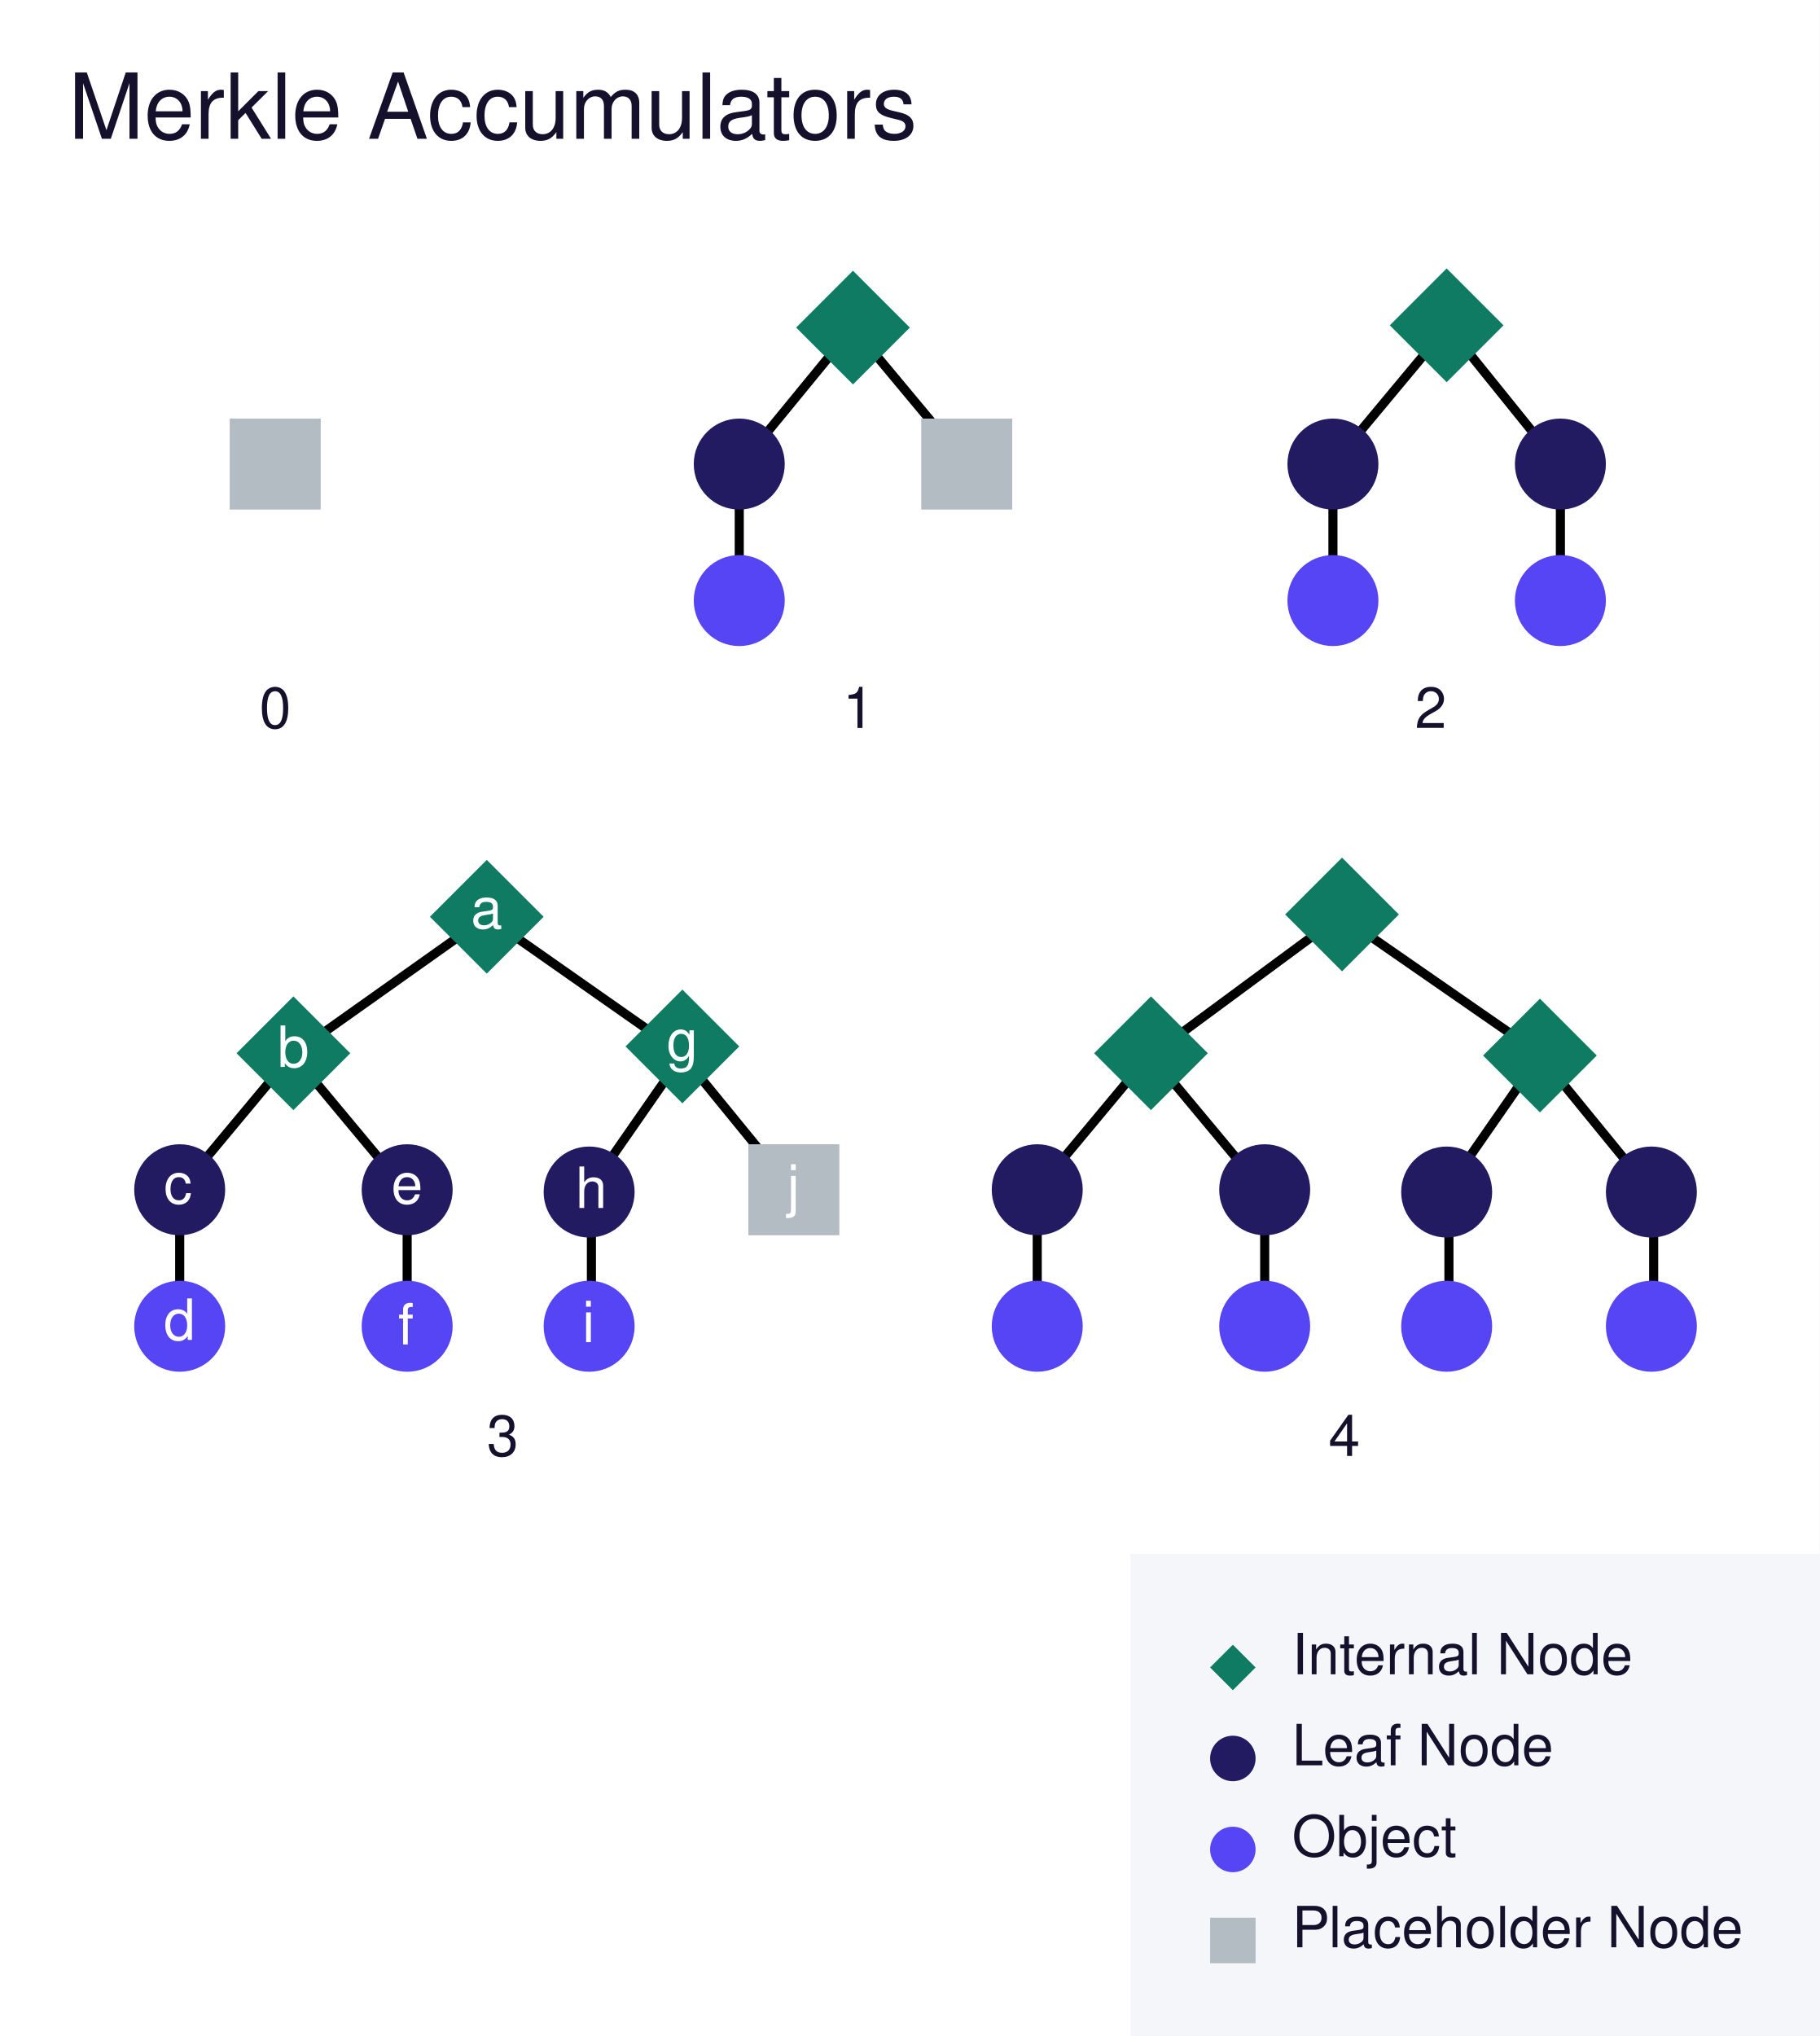
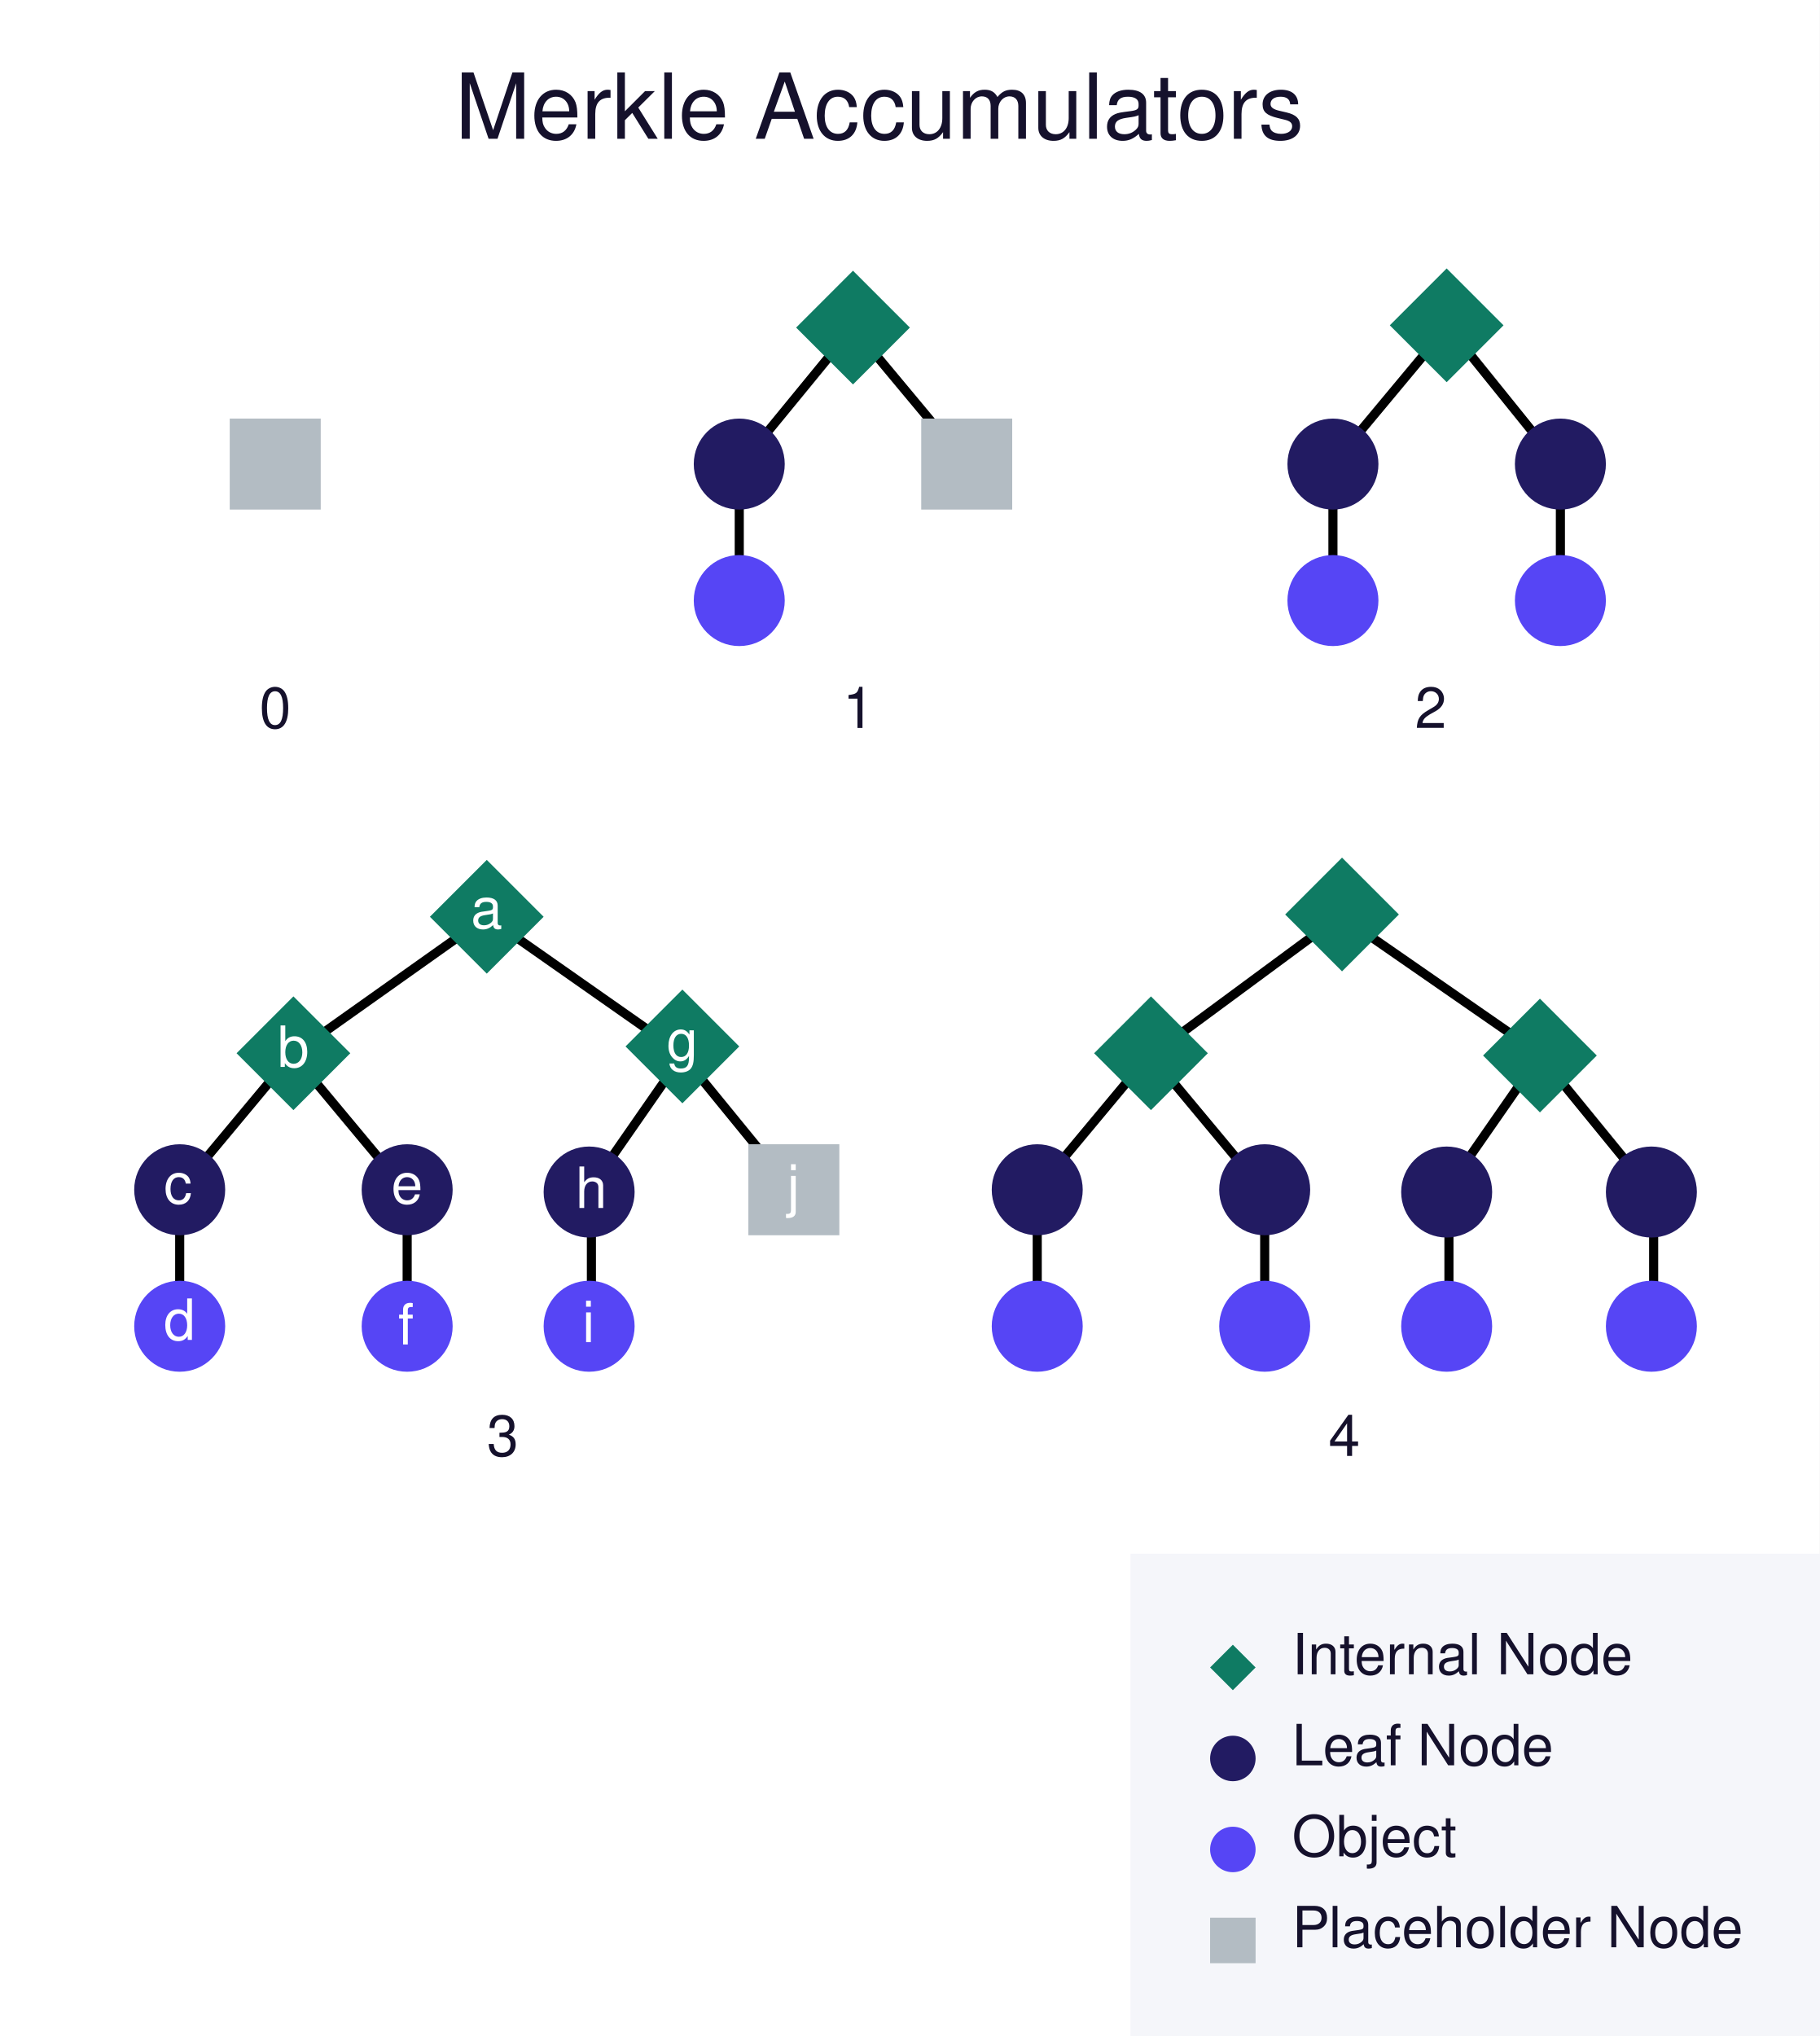
<svg xmlns="http://www.w3.org/2000/svg" width="800px" height="895px" viewBox="0 0 800 895" version="1.1">
  <g id="merkle-accumulators" stroke="none" stroke-width="1" fill="none" fill-rule="evenodd">
    <rect fill="#FFFFFF" x="0" y="0" width="800" height="895" />
    <rect id="Rectangle" fill="#F5F6FA" x="497" y="683" width="412" height="225" />
    <text id="Merkle-Accumulators" font-family="Helvetica" font-size="40" font-weight="normal" fill="#15112C">
-       <tspan x="30" y="61">Merkle Accumulators</tspan>
+       <tspan x="200" y="61">Merkle Accumulators</tspan>
    </text>
    <g id="Group" transform="translate(305, 119)">
      <path d="M70,25 L20,86" id="Line-4" stroke="#000000" stroke-width="4" stroke-linecap="square" />
      <path d="M20,86 L20,145" id="Line" stroke="#000000" stroke-width="4" stroke-linecap="square" />
      <path d="M70,25 L120,85" id="Line-2" stroke="#000000" stroke-width="4" stroke-linecap="square" />
      <circle id="Oval" fill="#221B62" cx="20" cy="85" r="20" />
      <circle id="Oval" fill="#5645F5" cx="20" cy="145" r="20" />
      <rect id="Rectangle" fill="#B3BCC3" x="100" y="65" width="40" height="40" />
      <polygon id="Rectangle" fill="#0F7B63" points="70 0 95 25 70 50 45 25" />
    </g>
    <g id="Group-2" transform="translate(59, 378)">
      <path d="M241,86 L200,145" id="Line-4" stroke="#000000" stroke-width="4" stroke-linecap="square" />
      <path d="M201,146 L201,205" id="Line" stroke="#000000" stroke-width="4" stroke-linecap="square" />
      <path d="M241,86 L290,146" id="Line-2" stroke="#000000" stroke-width="4" stroke-linecap="square" />
      <path d="M155,25 L242,86" id="Line-2" stroke="#000000" stroke-width="4" stroke-linecap="square" />
      <circle id="Oval" fill="#221B62" cx="200" cy="146" r="20" />
      <circle id="Oval" fill="#5645F5" cx="200" cy="205" r="20" />
      <rect id="Rectangle" fill="#B3BCC3" x="270" y="125" width="40" height="40" />
      <path d="M20,146 L20,205" id="Line" stroke="#000000" stroke-width="4" stroke-linecap="square" />
      <path d="M120,146 L120,205" id="Line" stroke="#000000" stroke-width="4" stroke-linecap="square" />
      <path d="M70,85 L20,145" id="Line-4" stroke="#000000" stroke-width="4" stroke-linecap="square" />
      <path d="M155,25 L69,86" id="Line-4" stroke="#000000" stroke-width="4" stroke-linecap="square" />
      <path d="M70,86 L120,146" id="Line-2" stroke="#000000" stroke-width="4" stroke-linecap="square" />
      <circle id="Oval" fill="#221B62" cx="120" cy="145" r="20" />
      <circle id="Oval" fill="#5645F5" cx="120" cy="205" r="20" />
      <circle id="Oval" fill="#221B62" cx="20" cy="145" r="20" />
      <circle id="Oval" fill="#5645F5" cx="20" cy="205" r="20" />
      <polygon id="Rectangle" fill="#0F7B63" points="70 60 95 85 70 110 45 85" />
      <polygon id="Rectangle" fill="#0F7B63" points="241 57 266 82 241 107 216 82" />
      <polygon id="Rectangle" fill="#0F7B63" points="155 0 180 25 155 50 130 25" />
    </g>
    <g id="Group-2" transform="translate(436, 377)">
      <path d="M241,87 L200,146" id="Line-4" stroke="#000000" stroke-width="4" stroke-linecap="square" />
      <path d="M201,147 L201,206" id="Line" stroke="#000000" stroke-width="4" stroke-linecap="square" />
      <path d="M241,87 L290,147" id="Line-2" stroke="#000000" stroke-width="4" stroke-linecap="square" />
      <path d="M154,26 L242,87" id="Line-2" stroke="#000000" stroke-width="4" stroke-linecap="square" />
      <circle id="Oval" fill="#221B62" cx="200" cy="147" r="20" />
      <circle id="Oval" fill="#5645F5" cx="200" cy="206" r="20" />
      <path d="M291,147 L291,206" id="Line" stroke="#000000" stroke-width="4" stroke-linecap="square" />
      <circle id="Oval" fill="#221B62" cx="290" cy="147" r="20" />
      <circle id="Oval" fill="#5645F5" cx="290" cy="206" r="20" />
      <path d="M20,147 L20,206" id="Line" stroke="#000000" stroke-width="4" stroke-linecap="square" />
      <path d="M120,147 L120,206" id="Line" stroke="#000000" stroke-width="4" stroke-linecap="square" />
      <path d="M70,86 L20,146" id="Line-4" stroke="#000000" stroke-width="4" stroke-linecap="square" />
      <path d="M154,25 L70,87" id="Line-4" stroke="#000000" stroke-width="4" stroke-linecap="square" />
      <path d="M70,87 L120,147" id="Line-2" stroke="#000000" stroke-width="4" stroke-linecap="square" />
      <circle id="Oval" fill="#221B62" cx="120" cy="146" r="20" />
      <circle id="Oval" fill="#5645F5" cx="120" cy="206" r="20" />
      <circle id="Oval" fill="#221B62" cx="20" cy="146" r="20" />
      <circle id="Oval" fill="#5645F5" cx="20" cy="206" r="20" />
      <polygon id="Rectangle" fill="#0F7B63" points="70 61 95 86 70 111 45 86" />
      <polygon id="Rectangle" fill="#0F7B63" points="154 0 179 25 154 50 129 25" />
      <polygon id="Rectangle" fill="#0F7B63" points="241 62 266 87 241 112 216 87" />
    </g>
    <g id="Group" transform="translate(566, 118)">
      <path d="M20,87 L20,146" id="Line" stroke="#000000" stroke-width="4" stroke-linecap="square" />
      <path d="M120,87 L120,146" id="Line" stroke="#000000" stroke-width="4" stroke-linecap="square" />
      <path d="M70,26 L20,86" id="Line-4" stroke="#000000" stroke-width="4" stroke-linecap="square" />
      <path d="M70,25 L120,87" id="Line-2" stroke="#000000" stroke-width="4" stroke-linecap="square" />
      <polygon id="Rectangle" fill="#0F7B63" points="70 0 95 25 70 50 45 25" />
      <circle id="Oval" fill="#221B62" cx="120" cy="86" r="20" />
      <circle id="Oval" fill="#5645F5" cx="120" cy="146" r="20" />
      <circle id="Oval" fill="#221B62" cx="20" cy="86" r="20" />
      <circle id="Oval" fill="#5645F5" cx="20" cy="146" r="20" />
    </g>
    <rect id="Rectangle" fill="#B3BCC3" x="101" y="184" width="40" height="40" />
    <text id="0" font-family="Helvetica" font-size="25" font-weight="normal" fill="#15112C">
      <tspan x="114.048" y="320">0</tspan>
    </text>
    <text id="3" font-family="Helvetica" font-size="25" font-weight="normal" fill="#15112C">
      <tspan x="214.048" y="640">3</tspan>
    </text>
    <text id="Internal-Node-Leaf-N" font-family="Helvetica" font-size="25" font-weight="normal" line-spacing="40" fill="#15112C">
      <tspan x="568" y="736">Internal Node</tspan>
      <tspan x="568" y="776">Leaf Node</tspan>
      <tspan x="568" y="816">Object</tspan>
      <tspan x="568" y="856">Placeholder Node</tspan>
    </text>
    <text id="a" font-family="Helvetica" font-size="25" font-weight="normal" fill="#FFFFFF">
      <tspan x="207" y="408">a</tspan>
    </text>
    <text id="j" font-family="Helvetica" font-size="25" font-weight="normal" fill="#FFFFFF">
      <tspan x="346" y="530">j</tspan>
    </text>
    <text id="b" font-family="Helvetica" font-size="25" font-weight="normal" fill="#FFFFFF">
      <tspan x="122" y="469">b</tspan>
    </text>
    <text id="g" font-family="Helvetica" font-size="25" font-weight="normal" fill="#FFFFFF">
      <tspan x="293" y="466">g</tspan>
    </text>
    <text id="c" font-family="Helvetica" font-size="25" font-weight="normal" fill="#FFFFFF">
      <tspan x="72" y="529">c</tspan>
    </text>
    <text id="d" font-family="Helvetica" font-size="25" font-weight="normal" fill="#FFFFFF">
      <tspan x="72" y="589">d</tspan>
    </text>
    <text id="e" font-family="Helvetica" font-size="25" font-weight="normal" fill="#FFFFFF">
      <tspan x="172" y="529">e</tspan>
    </text>
    <text id="f" font-family="Helvetica" font-size="25" font-weight="normal" fill="#FFFFFF">
      <tspan x="175" y="591">f</tspan>
    </text>
    <text id="h" font-family="Helvetica" font-size="25" font-weight="normal" fill="#FFFFFF">
      <tspan x="253" y="531">h</tspan>
    </text>
    <text id="i" font-family="Helvetica" font-size="25" font-weight="normal" fill="#FFFFFF">
      <tspan x="256" y="590">i</tspan>
    </text>
    <rect id="Rectangle" fill="#B3BCC3" x="532" y="843" width="20" height="20" />
    <circle id="Oval" fill="#5645F5" cx="542" cy="813" r="10" />
    <polygon id="Rectangle" fill="#0F7B63" points="542 723 552 733 542 743 532 733" />
    <circle id="Oval" fill="#221B62" cx="542" cy="773" r="10" />
    <text id="4" font-family="Helvetica" font-size="25" font-weight="normal" fill="#15112C">
      <tspan x="584.048" y="640">4</tspan>
    </text>
    <text id="1" font-family="Helvetica" font-size="25" font-weight="normal" fill="#15112C">
      <tspan x="370.5" y="320">1</tspan>
    </text>
    <text id="2" font-family="Helvetica" font-size="25" font-weight="normal" fill="#15112C">
      <tspan x="622.048" y="320">2</tspan>
    </text>
  </g>
</svg>
